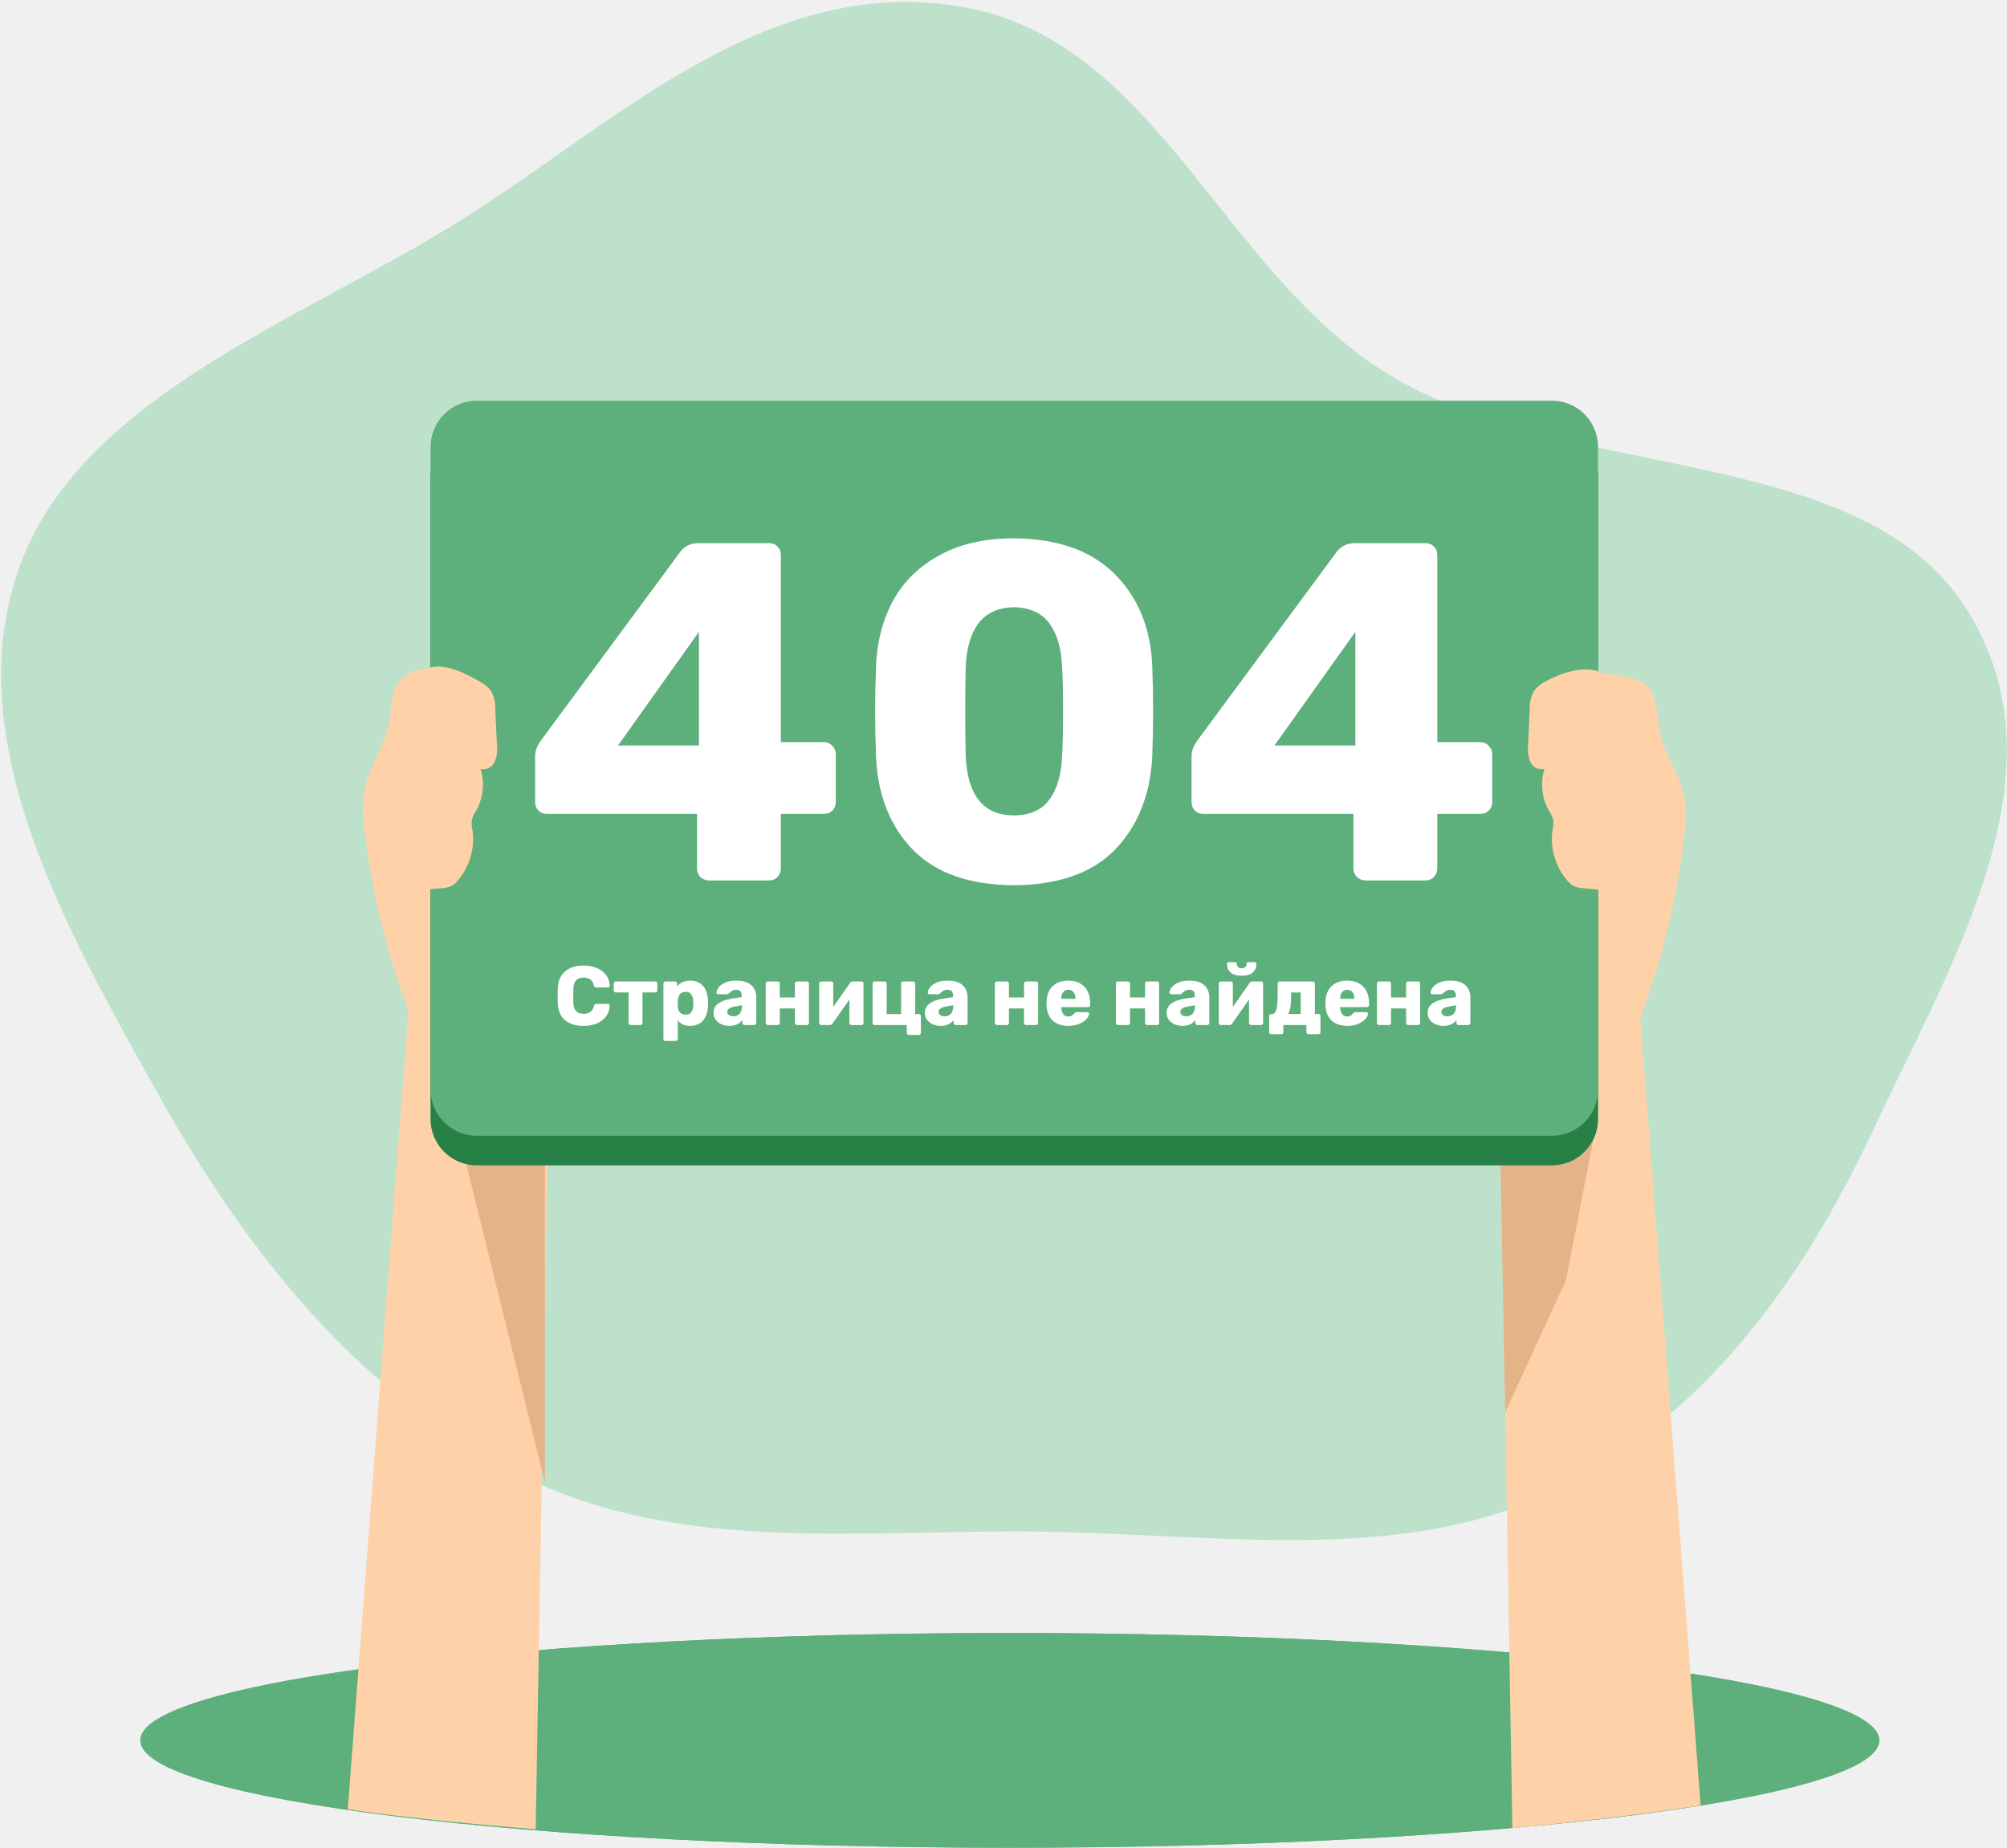
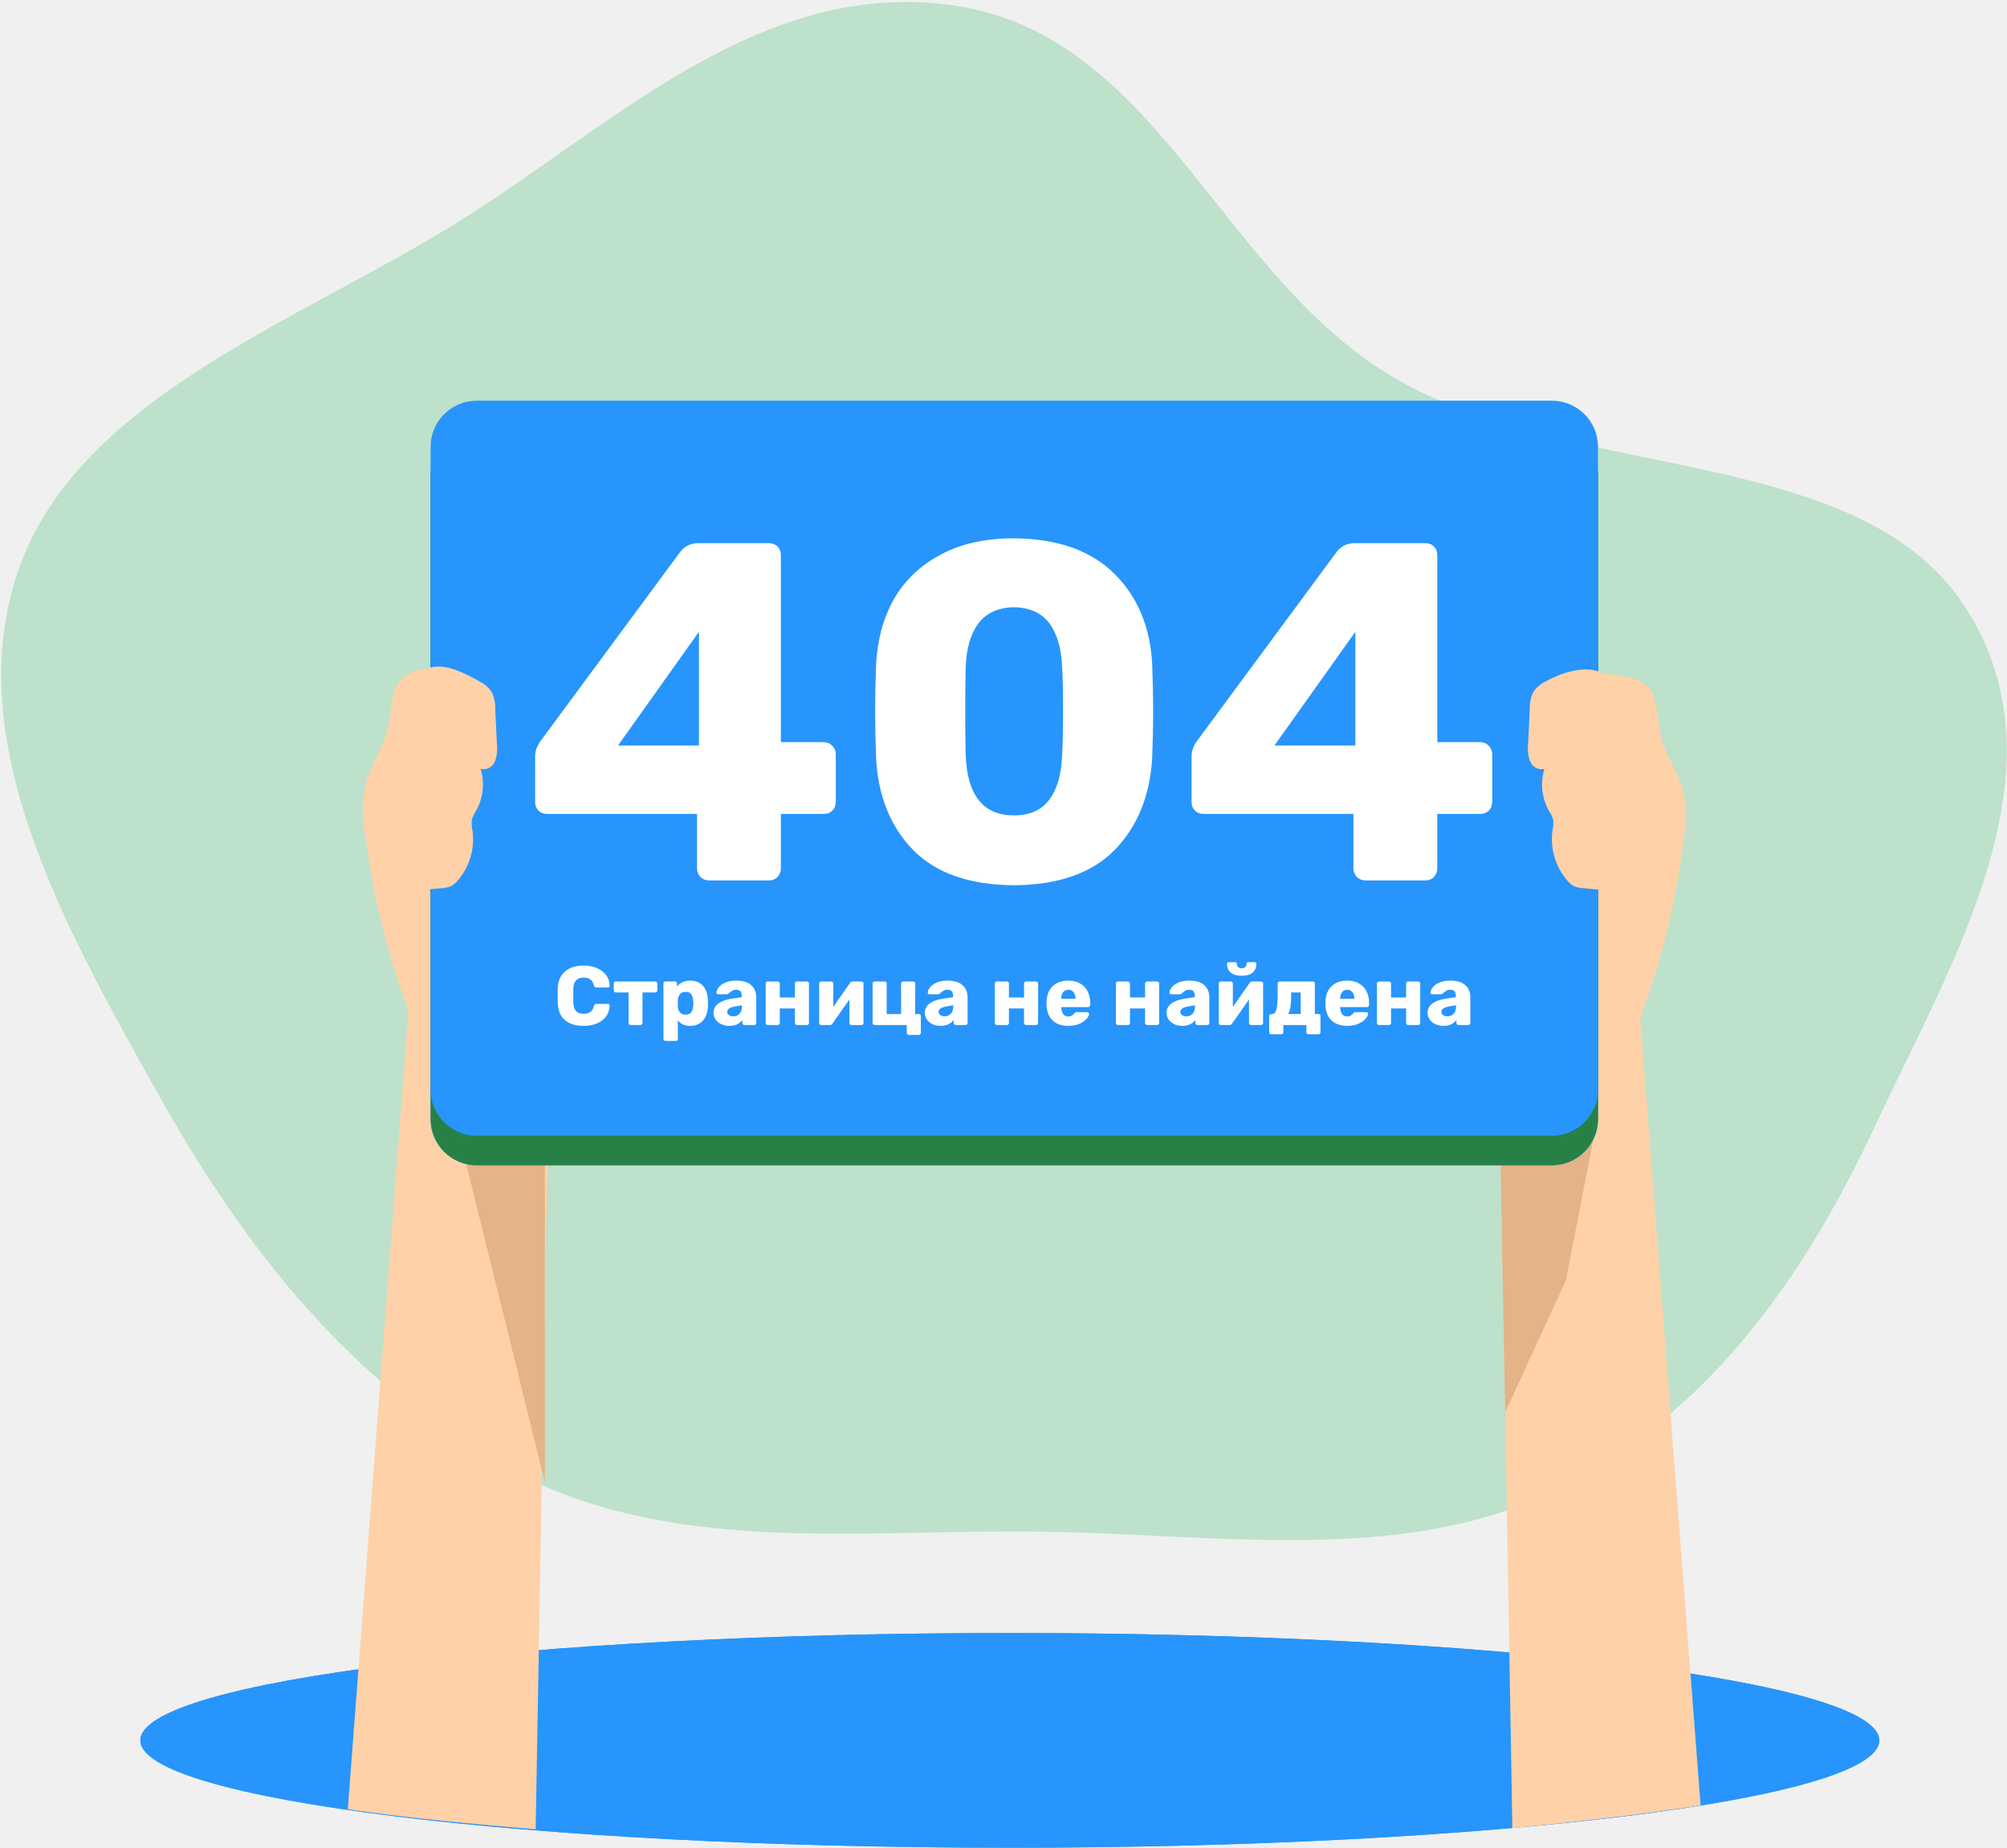
<svg xmlns="http://www.w3.org/2000/svg" width="958" height="882" viewBox="0 0 958 882" fill="none">
  <path fill-rule="evenodd" clip-rule="evenodd" d="M664.334 179.66C749.872 230.679 887.289 211.37 938.059 289.81C988.124 367.161 931.81 458.708 895.417 536.686C862.497 607.222 816.907 674.91 741.039 711.956C669.681 746.799 581.471 732.356 497.228 731.118C412.629 729.875 325.415 742.216 249.676 704.736C169.193 664.909 116.151 594.775 75.657 522.504C31.148 443.066 -18.797 354.89 8.212 273.786C35.151 192.894 134.825 156.63 213.271 109.273C289.497 63.257 361.675 -12 456.981 2.873C552.316 17.749 582.732 130.989 664.334 179.66Z" fill="#BDE1CA" />
-   <path d="M482.013 882C711.219 882 897.026 859.054 897.026 830.748C897.026 802.443 711.219 779.497 482.013 779.497C252.808 779.497 67 802.443 67 830.748C67 859.054 252.808 882 482.013 882Z" fill="#5DB07B" />
-   <path d="M482.013 882C711.219 882 897.026 859.054 897.026 830.748C897.026 802.443 711.219 779.497 482.013 779.497C252.808 779.497 67 802.443 67 830.748C67 859.054 252.808 882 482.013 882Z" fill="#5DB07B" />
+   <path d="M482.013 882C711.219 882 897.026 859.054 897.026 830.748C897.026 802.443 711.219 779.497 482.013 779.497C252.808 779.497 67 802.443 67 830.748C67 859.054 252.808 882 482.013 882Z" fill="#2795FB" />
+   <path d="M482.013 882C711.219 882 897.026 859.054 897.026 830.748C897.026 802.443 711.219 779.497 482.013 779.497C252.808 779.497 67 802.443 67 830.748C67 859.054 252.808 882 482.013 882Z" fill="#2795FB" />
  <path d="M254.662 330.048C246.964 324.829 238.296 321.209 229.172 319.401C220.049 317.593 210.655 317.635 201.548 319.524C198.214 320.043 195.065 321.391 192.388 323.444C186.151 328.706 187.124 338.493 185.466 346.544C183.44 356.463 176.781 364.961 174.386 374.748C172.991 382.113 172.911 389.666 174.149 397.059C177.656 426.22 184.645 454.856 194.968 482.355L166.016 863.61C166.016 863.61 195.626 868.398 255.688 873.186L262.057 510.112L254.662 330.048Z" fill="#FFD1A9" />
  <path d="M221.735 552.391L260.083 707.408V483.828L243.028 433.155L221.735 552.391Z" fill="#E4B387" />
  <path d="M723.209 333.31C730.923 328.13 739.598 324.549 748.721 322.777C757.844 321.006 767.229 321.08 776.323 322.996C779.661 323.527 782.816 324.874 785.508 326.917C791.72 332.178 790.772 341.966 792.404 350.043C794.457 359.962 801.116 368.46 803.511 378.247C804.91 385.603 804.982 393.15 803.722 400.531C800.239 429.694 793.258 458.332 782.929 485.828L811.749 861.768C811.749 861.768 779.507 867.188 721.893 872.634L715.708 513.558L723.209 333.31Z" fill="#FFD1A9" />
  <path d="M761.057 541.315L747.45 611.167L718.471 674.179L715.918 537.053L761.057 541.315Z" fill="#E4B387" />
-   <path d="M740.738 205.339H227.578C215.411 205.339 205.548 215.199 205.548 227.361V534.211C205.548 546.373 215.411 556.233 227.578 556.233H740.738C752.904 556.233 762.768 546.373 762.768 534.211V227.361C762.768 215.199 752.904 205.339 740.738 205.339Z" fill="#5DB07B" />
+   <path d="M740.738 205.339H227.578C215.411 205.339 205.548 215.199 205.548 227.361V534.211C205.548 546.373 215.411 556.233 227.578 556.233H740.738C752.904 556.233 762.768 546.373 762.768 534.211V227.361C762.768 215.199 752.904 205.339 740.738 205.339Z" fill="#2795FB" />
  <path d="M740.738 205.339H227.578C215.411 205.339 205.548 215.199 205.548 227.361V534.211C205.548 546.373 215.411 556.233 227.578 556.233H740.738C752.904 556.233 762.768 546.373 762.768 534.211V227.361C762.768 215.199 752.904 205.339 740.738 205.339Z" fill="#278147" />
-   <path d="M740.738 191.264H227.578C215.411 191.264 205.548 201.123 205.548 213.285V520.136C205.548 532.298 215.411 542.157 227.578 542.157H740.738C752.905 542.157 762.768 532.298 762.768 520.136V213.285C762.768 201.123 752.905 191.264 740.738 191.264Z" fill="#5DB07B" />
+   <path d="M740.738 191.264H227.578C215.411 191.264 205.548 201.123 205.548 213.285V520.136C205.548 532.298 215.411 542.157 227.578 542.157H740.738C752.905 542.157 762.768 532.298 762.768 520.136V213.285C762.768 201.123 752.905 191.264 740.738 191.264Z" fill="#2795FB" />
  <path d="M229.157 325.443C231.416 326.567 233.34 328.263 234.737 330.363C235.894 332.83 236.461 335.532 236.395 338.256L237.185 355.226C237.542 358.018 237.208 360.855 236.211 363.487C235.68 364.786 234.708 365.856 233.467 366.51C232.225 367.165 230.793 367.361 229.421 367.065C230.428 370.368 230.754 373.841 230.379 377.274C230.003 380.707 228.934 384.027 227.236 387.034C226.385 388.301 225.72 389.683 225.262 391.139C225.043 392.895 225.132 394.675 225.525 396.401C226.122 400.657 225.804 404.992 224.592 409.116C223.38 413.24 221.303 417.058 218.498 420.316C217.64 421.384 216.586 422.277 215.392 422.947C213.826 423.614 212.146 423.972 210.444 424L202.706 424.657C202.323 424.783 201.917 424.819 201.518 424.763C201.12 424.707 200.739 424.56 200.406 424.334C200.073 424.108 199.796 423.808 199.597 423.458C199.398 423.108 199.282 422.717 199.258 422.316C193.383 403.686 190.713 384.194 191.362 364.671C191.666 354.833 192.847 345.043 194.889 335.415C196.126 329.784 198.547 321.207 204.575 318.918C212.365 316.182 222.42 321.576 229.157 325.443Z" fill="#FFD1A9" />
  <path d="M737.448 325.443C735.19 326.567 733.266 328.264 731.868 330.363C730.712 332.831 730.144 335.532 730.21 338.256L729.42 355.226C729.063 358.018 729.397 360.855 730.394 363.487C730.925 364.786 731.897 365.856 733.139 366.511C734.38 367.165 735.813 367.361 737.185 367.065C736.179 370.368 735.852 373.839 736.223 377.27C736.594 380.702 737.655 384.023 739.343 387.035C740.213 388.294 740.887 389.678 741.343 391.139C741.566 392.896 741.468 394.679 741.054 396.401C740.469 400.659 740.795 404.993 742.011 409.116C743.227 413.239 745.305 417.056 748.108 420.316C748.965 421.384 750.019 422.277 751.213 422.947C752.779 423.615 754.459 423.972 756.161 424L763.978 424.763C764.361 424.888 764.767 424.924 765.166 424.868C765.565 424.812 765.945 424.665 766.278 424.439C766.611 424.213 766.888 423.913 767.087 423.564C767.286 423.214 767.402 422.823 767.426 422.421C773.302 403.791 775.972 384.3 775.322 364.777C775.022 354.937 773.833 345.145 771.769 335.52C770.558 329.89 769.137 322.839 763.163 320.55C755.293 317.682 744.186 321.576 737.448 325.443Z" fill="#FFD1A9" />
  <path d="M338.461 420.264C336.928 420.264 335.548 419.727 334.321 418.654C333.248 417.427 332.711 416.047 332.711 414.514V388.524H261.181C259.495 388.524 258.115 387.987 257.041 386.914C255.968 385.84 255.431 384.46 255.431 382.774V360.924C255.431 358.624 256.275 356.247 257.961 353.794L324.891 263.174C327.038 260.567 329.875 259.264 333.401 259.264H366.981C368.668 259.264 370.048 259.8 371.121 260.874C372.195 261.947 372.731 263.327 372.731 265.014V354.254H392.971C394.811 354.254 396.268 354.867 397.341 356.094C398.415 357.167 398.951 358.47 398.951 360.004V382.774C398.951 384.46 398.415 385.84 397.341 386.914C396.268 387.987 394.888 388.524 393.201 388.524H372.731V414.514C372.731 416.047 372.195 417.427 371.121 418.654C370.048 419.727 368.668 420.264 366.981 420.264H338.461ZM333.631 355.864V301.584L294.991 355.864H333.631ZM483.963 422.564C462.803 422.41 446.78 416.814 435.893 405.774C425.006 394.58 419.103 379.937 418.183 361.844C417.876 353.564 417.723 346.204 417.723 339.764C417.723 333.17 417.876 325.58 418.183 316.994C418.796 305.494 421.556 295.297 426.463 286.404C431.523 277.357 438.883 270.227 448.543 265.014C458.203 259.647 470.01 256.964 483.963 256.964C504.663 257.117 520.61 262.714 531.803 273.754C542.997 284.794 549.053 299.207 549.973 316.994C550.28 325.58 550.433 333.17 550.433 339.764C550.433 346.204 550.28 353.564 549.973 361.844C548.9 379.937 542.92 394.58 532.033 405.774C521.147 416.814 505.123 422.41 483.963 422.564ZM483.963 389.214C491.477 389.214 497.073 386.76 500.753 381.854C504.587 376.794 506.656 369.74 506.963 360.694C507.27 356.247 507.423 349.117 507.423 339.304C507.423 329.49 507.27 322.514 506.963 318.374C506.656 309.634 504.663 302.734 500.983 297.674C497.303 292.614 491.63 290.007 483.963 289.854C476.45 290.007 470.777 292.614 466.943 297.674C463.263 302.734 461.27 309.634 460.963 318.374C460.81 322.514 460.733 329.49 460.733 339.304C460.733 349.117 460.81 356.247 460.963 360.694C461.73 379.707 469.397 389.214 483.963 389.214ZM651.791 420.264C650.258 420.264 648.878 419.727 647.651 418.654C646.578 417.427 646.041 416.047 646.041 414.514V388.524H574.511C572.825 388.524 571.445 387.987 570.371 386.914C569.298 385.84 568.761 384.46 568.761 382.774V360.924C568.761 358.624 569.605 356.247 571.291 353.794L638.221 263.174C640.368 260.567 643.205 259.264 646.731 259.264H680.311C681.998 259.264 683.378 259.8 684.451 260.874C685.525 261.947 686.061 263.327 686.061 265.014V354.254H706.301C708.141 354.254 709.598 354.867 710.671 356.094C711.745 357.167 712.281 358.47 712.281 360.004V382.774C712.281 384.46 711.745 385.84 710.671 386.914C709.598 387.987 708.218 388.524 706.531 388.524H686.061V414.514C686.061 416.047 685.525 417.427 684.451 418.654C683.378 419.727 681.998 420.264 680.311 420.264H651.791ZM646.961 355.864V301.584L608.321 355.864H646.961Z" fill="white" />
  <path d="M278.594 489.691C274.781 489.691 271.794 488.771 269.634 486.931C267.501 485.064 266.367 482.371 266.234 478.851C266.207 478.131 266.194 476.957 266.194 475.331C266.194 473.677 266.207 472.477 266.234 471.731C266.367 468.264 267.527 465.597 269.714 463.731C271.901 461.837 274.861 460.891 278.594 460.891C280.941 460.891 283.047 461.291 284.914 462.091C286.781 462.864 288.247 463.984 289.314 465.451C290.407 466.891 290.967 468.584 290.994 470.531V470.611C290.994 470.824 290.901 471.011 290.714 471.171C290.554 471.304 290.367 471.371 290.154 471.371H284.754C284.407 471.371 284.141 471.304 283.954 471.171C283.767 471.011 283.607 470.731 283.474 470.331C283.101 468.971 282.514 468.024 281.714 467.491C280.914 466.931 279.861 466.651 278.554 466.651C275.407 466.651 273.781 468.411 273.674 471.931C273.647 472.651 273.634 473.757 273.634 475.251C273.634 476.744 273.647 477.877 273.674 478.651C273.781 482.171 275.407 483.931 278.554 483.931C279.861 483.931 280.927 483.651 281.754 483.091C282.581 482.504 283.154 481.557 283.474 480.251C283.581 479.851 283.727 479.584 283.914 479.451C284.101 479.291 284.381 479.211 284.754 479.211H290.154C290.394 479.211 290.594 479.291 290.754 479.451C290.941 479.611 291.021 479.811 290.994 480.051C290.967 481.997 290.407 483.704 289.314 485.171C288.247 486.611 286.781 487.731 284.914 488.531C283.047 489.304 280.941 489.691 278.594 489.691ZM301.04 489.291C300.773 489.291 300.533 489.197 300.32 489.011C300.133 488.797 300.04 488.557 300.04 488.291V473.731H293.96C293.693 473.731 293.453 473.637 293.24 473.451C293.053 473.237 292.96 472.997 292.96 472.731V469.491C292.96 469.197 293.053 468.957 293.24 468.771C293.453 468.584 293.693 468.491 293.96 468.491H312.76C313.053 468.491 313.293 468.584 313.48 468.771C313.667 468.957 313.76 469.197 313.76 469.491V472.731C313.76 472.997 313.667 473.237 313.48 473.451C313.293 473.637 313.053 473.731 312.76 473.731H306.68V488.291C306.68 488.557 306.587 488.797 306.4 489.011C306.213 489.197 305.973 489.291 305.68 489.291H301.04ZM317.674 496.891C317.407 496.891 317.167 496.797 316.954 496.611C316.767 496.424 316.674 496.184 316.674 495.891V469.491C316.674 469.197 316.767 468.957 316.954 468.771C317.167 468.584 317.407 468.491 317.674 468.491H322.194C322.487 468.491 322.727 468.584 322.914 468.771C323.101 468.957 323.194 469.197 323.194 469.491V470.931C324.634 469.037 326.701 468.091 329.394 468.091C332.007 468.091 334.047 468.904 335.514 470.531C336.981 472.157 337.781 474.451 337.914 477.411C337.941 477.757 337.954 478.251 337.954 478.891C337.954 479.531 337.941 480.024 337.914 480.371C337.807 483.251 337.007 485.531 335.514 487.211C334.021 488.864 331.981 489.691 329.394 489.691C326.781 489.691 324.834 488.797 323.554 487.011V495.891C323.554 496.184 323.461 496.424 323.274 496.611C323.087 496.797 322.847 496.891 322.554 496.891H317.674ZM327.234 484.331C328.487 484.331 329.381 483.957 329.914 483.211C330.474 482.464 330.794 481.437 330.874 480.131C330.927 479.597 330.954 479.184 330.954 478.891C330.954 478.597 330.927 478.184 330.874 477.651C330.794 476.344 330.474 475.317 329.914 474.571C329.381 473.824 328.487 473.451 327.234 473.451C326.007 473.451 325.101 473.837 324.514 474.611C323.954 475.357 323.634 476.331 323.554 477.531L323.514 479.011L323.554 480.531C323.607 481.624 323.941 482.531 324.554 483.251C325.167 483.971 326.061 484.331 327.234 484.331ZM348.148 489.691C346.735 489.691 345.442 489.424 344.268 488.891C343.122 488.331 342.215 487.584 341.548 486.651C340.908 485.691 340.588 484.637 340.588 483.491C340.588 481.651 341.335 480.171 342.828 479.051C344.348 477.931 346.428 477.157 349.068 476.731L354.068 475.971V475.411C354.068 474.397 353.855 473.651 353.428 473.171C353.002 472.691 352.282 472.451 351.268 472.451C350.655 472.451 350.148 472.557 349.748 472.771C349.348 472.984 348.935 473.277 348.508 473.651C348.135 473.971 347.855 474.184 347.668 474.291C347.588 474.504 347.442 474.611 347.228 474.611H342.868C342.602 474.611 342.375 474.531 342.188 474.371C342.028 474.184 341.962 473.971 341.988 473.731C342.015 473.011 342.362 472.211 343.028 471.331C343.722 470.451 344.762 469.691 346.148 469.051C347.562 468.411 349.295 468.091 351.348 468.091C354.628 468.091 357.055 468.824 358.628 470.291C360.202 471.731 360.988 473.677 360.988 476.131V488.291C360.988 488.557 360.895 488.797 360.708 489.011C360.522 489.197 360.282 489.291 359.988 489.291H355.348C355.082 489.291 354.842 489.197 354.628 489.011C354.442 488.797 354.348 488.557 354.348 488.291V486.891C353.762 487.717 352.935 488.397 351.868 488.931C350.828 489.437 349.588 489.691 348.148 489.691ZM350.028 485.131C351.255 485.131 352.242 484.731 352.988 483.931C353.762 483.131 354.148 481.957 354.148 480.411V479.851L350.748 480.451C348.348 480.877 347.148 481.717 347.148 482.971C347.148 483.637 347.428 484.171 347.988 484.571C348.548 484.944 349.228 485.131 350.028 485.131ZM366.502 489.291C366.209 489.291 365.969 489.197 365.782 489.011C365.595 488.824 365.502 488.584 365.502 488.291V469.491C365.502 469.197 365.595 468.957 365.782 468.771C365.969 468.584 366.209 468.491 366.502 468.491H371.222C371.515 468.491 371.755 468.584 371.942 468.771C372.129 468.957 372.222 469.197 372.222 469.491V476.131H379.422V469.491C379.422 469.197 379.515 468.957 379.702 468.771C379.889 468.584 380.129 468.491 380.422 468.491H385.142C385.435 468.491 385.675 468.584 385.862 468.771C386.049 468.957 386.142 469.197 386.142 469.491V488.291C386.142 488.557 386.049 488.797 385.862 489.011C385.675 489.197 385.435 489.291 385.142 489.291H380.422C380.129 489.291 379.889 489.197 379.702 489.011C379.515 488.824 379.422 488.584 379.422 488.291V481.371H372.222V488.291C372.222 488.557 372.129 488.797 371.942 489.011C371.755 489.197 371.515 489.291 371.222 489.291H366.502ZM411.21 468.491C411.477 468.491 411.703 468.584 411.89 468.771C412.077 468.957 412.17 469.184 412.17 469.451V488.291C412.17 488.557 412.077 488.797 411.89 489.011C411.703 489.197 411.463 489.291 411.17 489.291H406.45C406.183 489.291 405.943 489.197 405.73 489.011C405.543 488.797 405.45 488.557 405.45 488.291V477.091L397.33 488.651C397.037 489.077 396.663 489.291 396.21 489.291H391.97C391.703 489.291 391.477 489.197 391.29 489.011C391.103 488.824 391.01 488.597 391.01 488.331V469.491C391.01 469.197 391.103 468.957 391.29 468.771C391.477 468.584 391.717 468.491 392.01 468.491H396.73C397.023 468.491 397.263 468.584 397.45 468.771C397.637 468.957 397.73 469.197 397.73 469.491V480.651L405.81 469.131C406.103 468.704 406.477 468.491 406.93 468.491H411.21ZM433.838 494.011C433.544 494.011 433.304 493.904 433.118 493.691C432.931 493.504 432.838 493.264 432.838 492.971V489.291H417.518C417.224 489.291 416.984 489.197 416.798 489.011C416.611 488.824 416.518 488.584 416.518 488.291V469.491C416.518 469.197 416.611 468.957 416.798 468.771C416.984 468.584 417.224 468.491 417.518 468.491H422.238C422.531 468.491 422.771 468.584 422.958 468.771C423.144 468.957 423.238 469.197 423.238 469.491V484.051H430.118V469.491C430.118 469.197 430.211 468.957 430.398 468.771C430.611 468.584 430.851 468.491 431.118 468.491H435.838C436.131 468.491 436.371 468.584 436.558 468.771C436.771 468.957 436.878 469.197 436.878 469.491L436.838 484.051H438.558C438.851 484.051 439.091 484.144 439.278 484.331C439.464 484.517 439.558 484.757 439.558 485.051V492.971C439.558 493.264 439.464 493.504 439.278 493.691C439.091 493.904 438.851 494.011 438.558 494.011H433.838ZM449.008 489.691C447.594 489.691 446.301 489.424 445.128 488.891C443.981 488.331 443.074 487.584 442.408 486.651C441.768 485.691 441.448 484.637 441.448 483.491C441.448 481.651 442.194 480.171 443.688 479.051C445.208 477.931 447.288 477.157 449.928 476.731L454.928 475.971V475.411C454.928 474.397 454.714 473.651 454.288 473.171C453.861 472.691 453.141 472.451 452.128 472.451C451.514 472.451 451.008 472.557 450.608 472.771C450.208 472.984 449.794 473.277 449.368 473.651C448.994 473.971 448.714 474.184 448.528 474.291C448.448 474.504 448.301 474.611 448.088 474.611H443.728C443.461 474.611 443.234 474.531 443.048 474.371C442.888 474.184 442.821 473.971 442.848 473.731C442.874 473.011 443.221 472.211 443.888 471.331C444.581 470.451 445.621 469.691 447.008 469.051C448.421 468.411 450.154 468.091 452.208 468.091C455.488 468.091 457.914 468.824 459.488 470.291C461.061 471.731 461.848 473.677 461.848 476.131V488.291C461.848 488.557 461.754 488.797 461.568 489.011C461.381 489.197 461.141 489.291 460.848 489.291H456.208C455.941 489.291 455.701 489.197 455.488 489.011C455.301 488.797 455.208 488.557 455.208 488.291V486.891C454.621 487.717 453.794 488.397 452.728 488.931C451.688 489.437 450.448 489.691 449.008 489.691ZM450.888 485.131C452.114 485.131 453.101 484.731 453.848 483.931C454.621 483.131 455.008 481.957 455.008 480.411V479.851L451.608 480.451C449.208 480.877 448.008 481.717 448.008 482.971C448.008 483.637 448.288 484.171 448.848 484.571C449.408 484.944 450.088 485.131 450.888 485.131ZM475.877 489.291C475.584 489.291 475.344 489.197 475.157 489.011C474.97 488.824 474.877 488.584 474.877 488.291V469.491C474.877 469.197 474.97 468.957 475.157 468.771C475.344 468.584 475.584 468.491 475.877 468.491H480.597C480.89 468.491 481.13 468.584 481.317 468.771C481.504 468.957 481.597 469.197 481.597 469.491V476.131H488.797V469.491C488.797 469.197 488.89 468.957 489.077 468.771C489.264 468.584 489.504 468.491 489.797 468.491H494.517C494.81 468.491 495.05 468.584 495.237 468.771C495.424 468.957 495.517 469.197 495.517 469.491V488.291C495.517 488.557 495.424 488.797 495.237 489.011C495.05 489.197 494.81 489.291 494.517 489.291H489.797C489.504 489.291 489.264 489.197 489.077 489.011C488.89 488.824 488.797 488.584 488.797 488.291V481.371H481.597V488.291C481.597 488.557 481.504 488.797 481.317 489.011C481.13 489.197 480.89 489.291 480.597 489.291H475.877ZM509.985 489.691C506.785 489.691 504.265 488.824 502.425 487.091C500.585 485.357 499.625 482.837 499.545 479.531V478.131C499.652 474.984 500.625 472.531 502.465 470.771C504.332 468.984 506.825 468.091 509.945 468.091C512.212 468.091 514.118 468.557 515.665 469.491C517.238 470.397 518.412 471.651 519.185 473.251C519.985 474.851 520.385 476.691 520.385 478.771V479.731C520.385 479.997 520.292 480.237 520.105 480.451C519.918 480.637 519.678 480.731 519.385 480.731H506.585V481.011C506.638 482.264 506.945 483.277 507.505 484.051C508.065 484.824 508.878 485.211 509.945 485.211C510.612 485.211 511.158 485.077 511.585 484.811C512.012 484.517 512.398 484.171 512.745 483.771C512.985 483.477 513.172 483.304 513.305 483.251C513.465 483.171 513.705 483.131 514.025 483.131H518.985C519.225 483.131 519.425 483.211 519.585 483.371C519.772 483.504 519.865 483.691 519.865 483.931C519.865 484.624 519.465 485.424 518.665 486.331C517.892 487.237 516.758 488.024 515.265 488.691C513.772 489.357 512.012 489.691 509.985 489.691ZM513.345 476.771V476.691C513.345 475.384 513.038 474.357 512.425 473.611C511.838 472.837 511.012 472.451 509.945 472.451C508.905 472.451 508.078 472.837 507.465 473.611C506.878 474.357 506.585 475.384 506.585 476.691V476.771H513.345ZM533.65 489.291C533.357 489.291 533.117 489.197 532.93 489.011C532.744 488.824 532.65 488.584 532.65 488.291V469.491C532.65 469.197 532.744 468.957 532.93 468.771C533.117 468.584 533.357 468.491 533.65 468.491H538.37C538.664 468.491 538.904 468.584 539.09 468.771C539.277 468.957 539.37 469.197 539.37 469.491V476.131H546.57V469.491C546.57 469.197 546.664 468.957 546.85 468.771C547.037 468.584 547.277 468.491 547.57 468.491H552.29C552.584 468.491 552.824 468.584 553.01 468.771C553.197 468.957 553.29 469.197 553.29 469.491V488.291C553.29 488.557 553.197 488.797 553.01 489.011C552.824 489.197 552.584 489.291 552.29 489.291H547.57C547.277 489.291 547.037 489.197 546.85 489.011C546.664 488.824 546.57 488.584 546.57 488.291V481.371H539.37V488.291C539.37 488.557 539.277 488.797 539.09 489.011C538.904 489.197 538.664 489.291 538.37 489.291H533.65ZM564.398 489.691C562.985 489.691 561.692 489.424 560.518 488.891C559.372 488.331 558.465 487.584 557.798 486.651C557.158 485.691 556.838 484.637 556.838 483.491C556.838 481.651 557.585 480.171 559.078 479.051C560.598 477.931 562.678 477.157 565.318 476.731L570.318 475.971V475.411C570.318 474.397 570.105 473.651 569.678 473.171C569.252 472.691 568.532 472.451 567.518 472.451C566.905 472.451 566.398 472.557 565.998 472.771C565.598 472.984 565.185 473.277 564.758 473.651C564.385 473.971 564.105 474.184 563.918 474.291C563.838 474.504 563.692 474.611 563.478 474.611H559.118C558.852 474.611 558.625 474.531 558.438 474.371C558.278 474.184 558.212 473.971 558.238 473.731C558.265 473.011 558.612 472.211 559.278 471.331C559.972 470.451 561.012 469.691 562.398 469.051C563.812 468.411 565.545 468.091 567.598 468.091C570.878 468.091 573.305 468.824 574.878 470.291C576.452 471.731 577.238 473.677 577.238 476.131V488.291C577.238 488.557 577.145 488.797 576.958 489.011C576.772 489.197 576.532 489.291 576.238 489.291H571.598C571.332 489.291 571.092 489.197 570.878 489.011C570.692 488.797 570.598 488.557 570.598 488.291V486.891C570.012 487.717 569.185 488.397 568.118 488.931C567.078 489.437 565.838 489.691 564.398 489.691ZM566.278 485.131C567.505 485.131 568.492 484.731 569.238 483.931C570.012 483.131 570.398 481.957 570.398 480.411V479.851L566.998 480.451C564.598 480.877 563.398 481.717 563.398 482.971C563.398 483.637 563.678 484.171 564.238 484.571C564.798 484.944 565.478 485.131 566.278 485.131ZM601.952 468.491C602.219 468.491 602.445 468.584 602.632 468.771C602.819 468.957 602.912 469.184 602.912 469.451V488.291C602.912 488.557 602.819 488.797 602.632 489.011C602.445 489.197 602.205 489.291 601.912 489.291H597.192C596.925 489.291 596.685 489.197 596.472 489.011C596.285 488.797 596.192 488.557 596.192 488.291V477.091L588.072 488.651C587.779 489.077 587.405 489.291 586.952 489.291H582.712C582.445 489.291 582.219 489.197 582.032 489.011C581.845 488.824 581.752 488.597 581.752 488.331V469.491C581.752 469.197 581.845 468.957 582.032 468.771C582.219 468.584 582.459 468.491 582.752 468.491H587.472C587.765 468.491 588.005 468.584 588.192 468.771C588.379 468.957 588.472 469.197 588.472 469.491V480.651L596.552 469.131C596.845 468.704 597.219 468.491 597.672 468.491H601.952ZM592.712 465.771C590.312 465.771 588.539 465.251 587.392 464.211C586.245 463.144 585.672 461.757 585.672 460.051C585.672 459.837 585.739 459.664 585.872 459.531C586.005 459.371 586.192 459.291 586.432 459.291H589.632C589.872 459.291 590.059 459.371 590.192 459.531C590.325 459.664 590.392 459.837 590.392 460.051C590.392 461.464 591.165 462.171 592.712 462.171C594.232 462.171 594.992 461.464 594.992 460.051C594.992 459.837 595.059 459.664 595.192 459.531C595.325 459.371 595.512 459.291 595.752 459.291H598.952C599.192 459.291 599.379 459.371 599.512 459.531C599.645 459.664 599.712 459.837 599.712 460.051C599.712 461.757 599.139 463.144 597.992 464.211C596.845 465.251 595.085 465.771 592.712 465.771ZM606.82 493.691C606.553 493.691 606.313 493.597 606.1 493.411C605.913 493.224 605.82 492.984 605.82 492.691V485.051C605.82 484.757 605.913 484.517 606.1 484.331C606.313 484.144 606.553 484.051 606.82 484.051H607.22C608.207 484.024 608.887 483.291 609.26 481.851C609.66 480.411 609.86 478.171 609.86 475.131V469.491C609.86 469.197 609.953 468.957 610.14 468.771C610.353 468.584 610.593 468.491 610.86 468.491H626.58C626.873 468.491 627.113 468.584 627.3 468.771C627.513 468.957 627.62 469.197 627.62 469.491V484.011H629.3C629.593 484.011 629.833 484.104 630.02 484.291C630.207 484.477 630.3 484.717 630.3 485.011V492.691C630.3 492.984 630.207 493.224 630.02 493.411C629.833 493.597 629.593 493.691 629.3 493.691H624.58C624.313 493.691 624.073 493.597 623.86 493.411C623.673 493.224 623.58 492.984 623.58 492.691V489.291H612.58V492.691C612.58 492.984 612.487 493.224 612.3 493.411C612.113 493.597 611.873 493.691 611.58 493.691H606.82ZM620.86 484.011V473.731H616.3V475.851C616.3 479.691 615.82 482.424 614.86 484.051L620.86 484.011ZM643.11 489.691C639.91 489.691 637.39 488.824 635.55 487.091C633.71 485.357 632.75 482.837 632.67 479.531V478.131C632.777 474.984 633.75 472.531 635.59 470.771C637.457 468.984 639.95 468.091 643.07 468.091C645.337 468.091 647.243 468.557 648.79 469.491C650.363 470.397 651.537 471.651 652.31 473.251C653.11 474.851 653.51 476.691 653.51 478.771V479.731C653.51 479.997 653.417 480.237 653.23 480.451C653.043 480.637 652.803 480.731 652.51 480.731H639.71V481.011C639.763 482.264 640.07 483.277 640.63 484.051C641.19 484.824 642.003 485.211 643.07 485.211C643.737 485.211 644.283 485.077 644.71 484.811C645.137 484.517 645.523 484.171 645.87 483.771C646.11 483.477 646.297 483.304 646.43 483.251C646.59 483.171 646.83 483.131 647.15 483.131H652.11C652.35 483.131 652.55 483.211 652.71 483.371C652.897 483.504 652.99 483.691 652.99 483.931C652.99 484.624 652.59 485.424 651.79 486.331C651.017 487.237 649.883 488.024 648.39 488.691C646.897 489.357 645.137 489.691 643.11 489.691ZM646.47 476.771V476.691C646.47 475.384 646.163 474.357 645.55 473.611C644.963 472.837 644.137 472.451 643.07 472.451C642.03 472.451 641.203 472.837 640.59 473.611C640.003 474.357 639.71 475.384 639.71 476.691V476.771H646.47ZM658.26 489.291C657.967 489.291 657.727 489.197 657.54 489.011C657.353 488.824 657.26 488.584 657.26 488.291V469.491C657.26 469.197 657.353 468.957 657.54 468.771C657.727 468.584 657.967 468.491 658.26 468.491H662.98C663.273 468.491 663.513 468.584 663.7 468.771C663.887 468.957 663.98 469.197 663.98 469.491V476.131H671.18V469.491C671.18 469.197 671.273 468.957 671.46 468.771C671.647 468.584 671.887 468.491 672.18 468.491H676.9C677.193 468.491 677.433 468.584 677.62 468.771C677.807 468.957 677.9 469.197 677.9 469.491V488.291C677.9 488.557 677.807 488.797 677.62 489.011C677.433 489.197 677.193 489.291 676.9 489.291H672.18C671.887 489.291 671.647 489.197 671.46 489.011C671.273 488.824 671.18 488.584 671.18 488.291V481.371H663.98V488.291C663.98 488.557 663.887 488.797 663.7 489.011C663.513 489.197 663.273 489.291 662.98 489.291H658.26ZM689.008 489.691C687.594 489.691 686.301 489.424 685.128 488.891C683.981 488.331 683.074 487.584 682.408 486.651C681.768 485.691 681.448 484.637 681.448 483.491C681.448 481.651 682.194 480.171 683.688 479.051C685.208 477.931 687.288 477.157 689.928 476.731L694.928 475.971V475.411C694.928 474.397 694.714 473.651 694.288 473.171C693.861 472.691 693.141 472.451 692.128 472.451C691.514 472.451 691.008 472.557 690.608 472.771C690.208 472.984 689.794 473.277 689.368 473.651C688.994 473.971 688.714 474.184 688.528 474.291C688.448 474.504 688.301 474.611 688.088 474.611H683.728C683.461 474.611 683.234 474.531 683.048 474.371C682.888 474.184 682.821 473.971 682.848 473.731C682.874 473.011 683.221 472.211 683.888 471.331C684.581 470.451 685.621 469.691 687.008 469.051C688.421 468.411 690.154 468.091 692.208 468.091C695.488 468.091 697.914 468.824 699.488 470.291C701.061 471.731 701.848 473.677 701.848 476.131V488.291C701.848 488.557 701.754 488.797 701.568 489.011C701.381 489.197 701.141 489.291 700.848 489.291H696.208C695.941 489.291 695.701 489.197 695.488 489.011C695.301 488.797 695.208 488.557 695.208 488.291V486.891C694.621 487.717 693.794 488.397 692.728 488.931C691.688 489.437 690.448 489.691 689.008 489.691ZM690.888 485.131C692.114 485.131 693.101 484.731 693.848 483.931C694.621 483.131 695.008 481.957 695.008 480.411V479.851L691.608 480.451C689.208 480.877 688.008 481.717 688.008 482.971C688.008 483.637 688.288 484.171 688.848 484.571C689.408 484.944 690.088 485.131 690.888 485.131Z" fill="white" />
</svg>
